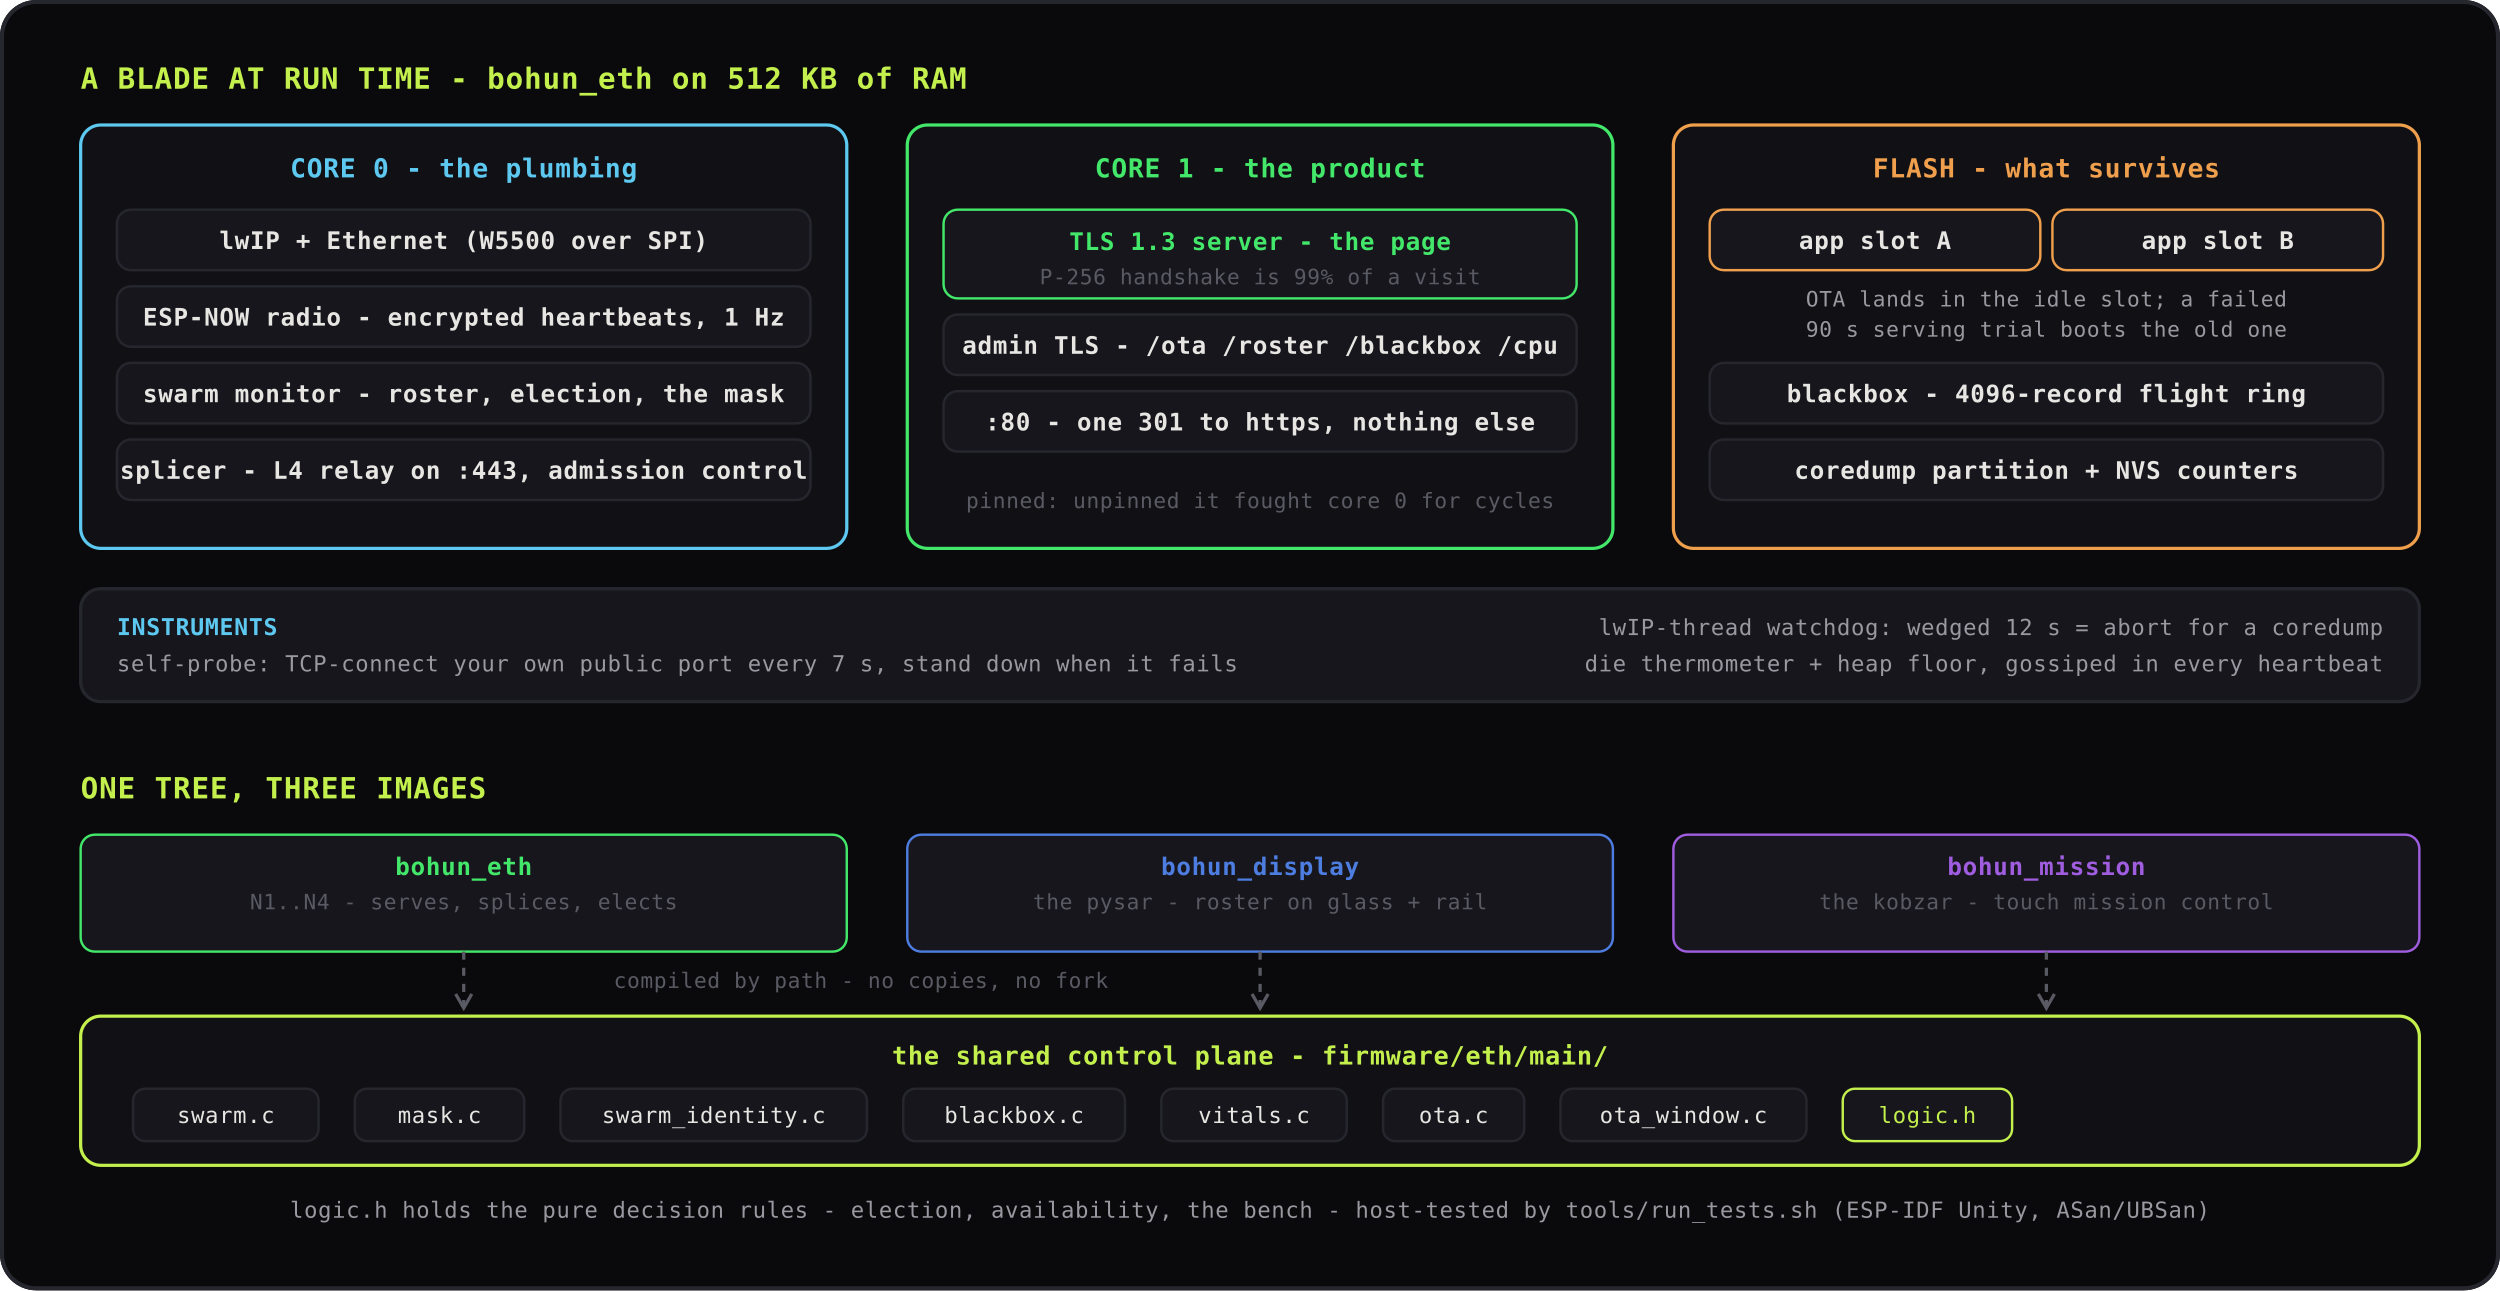
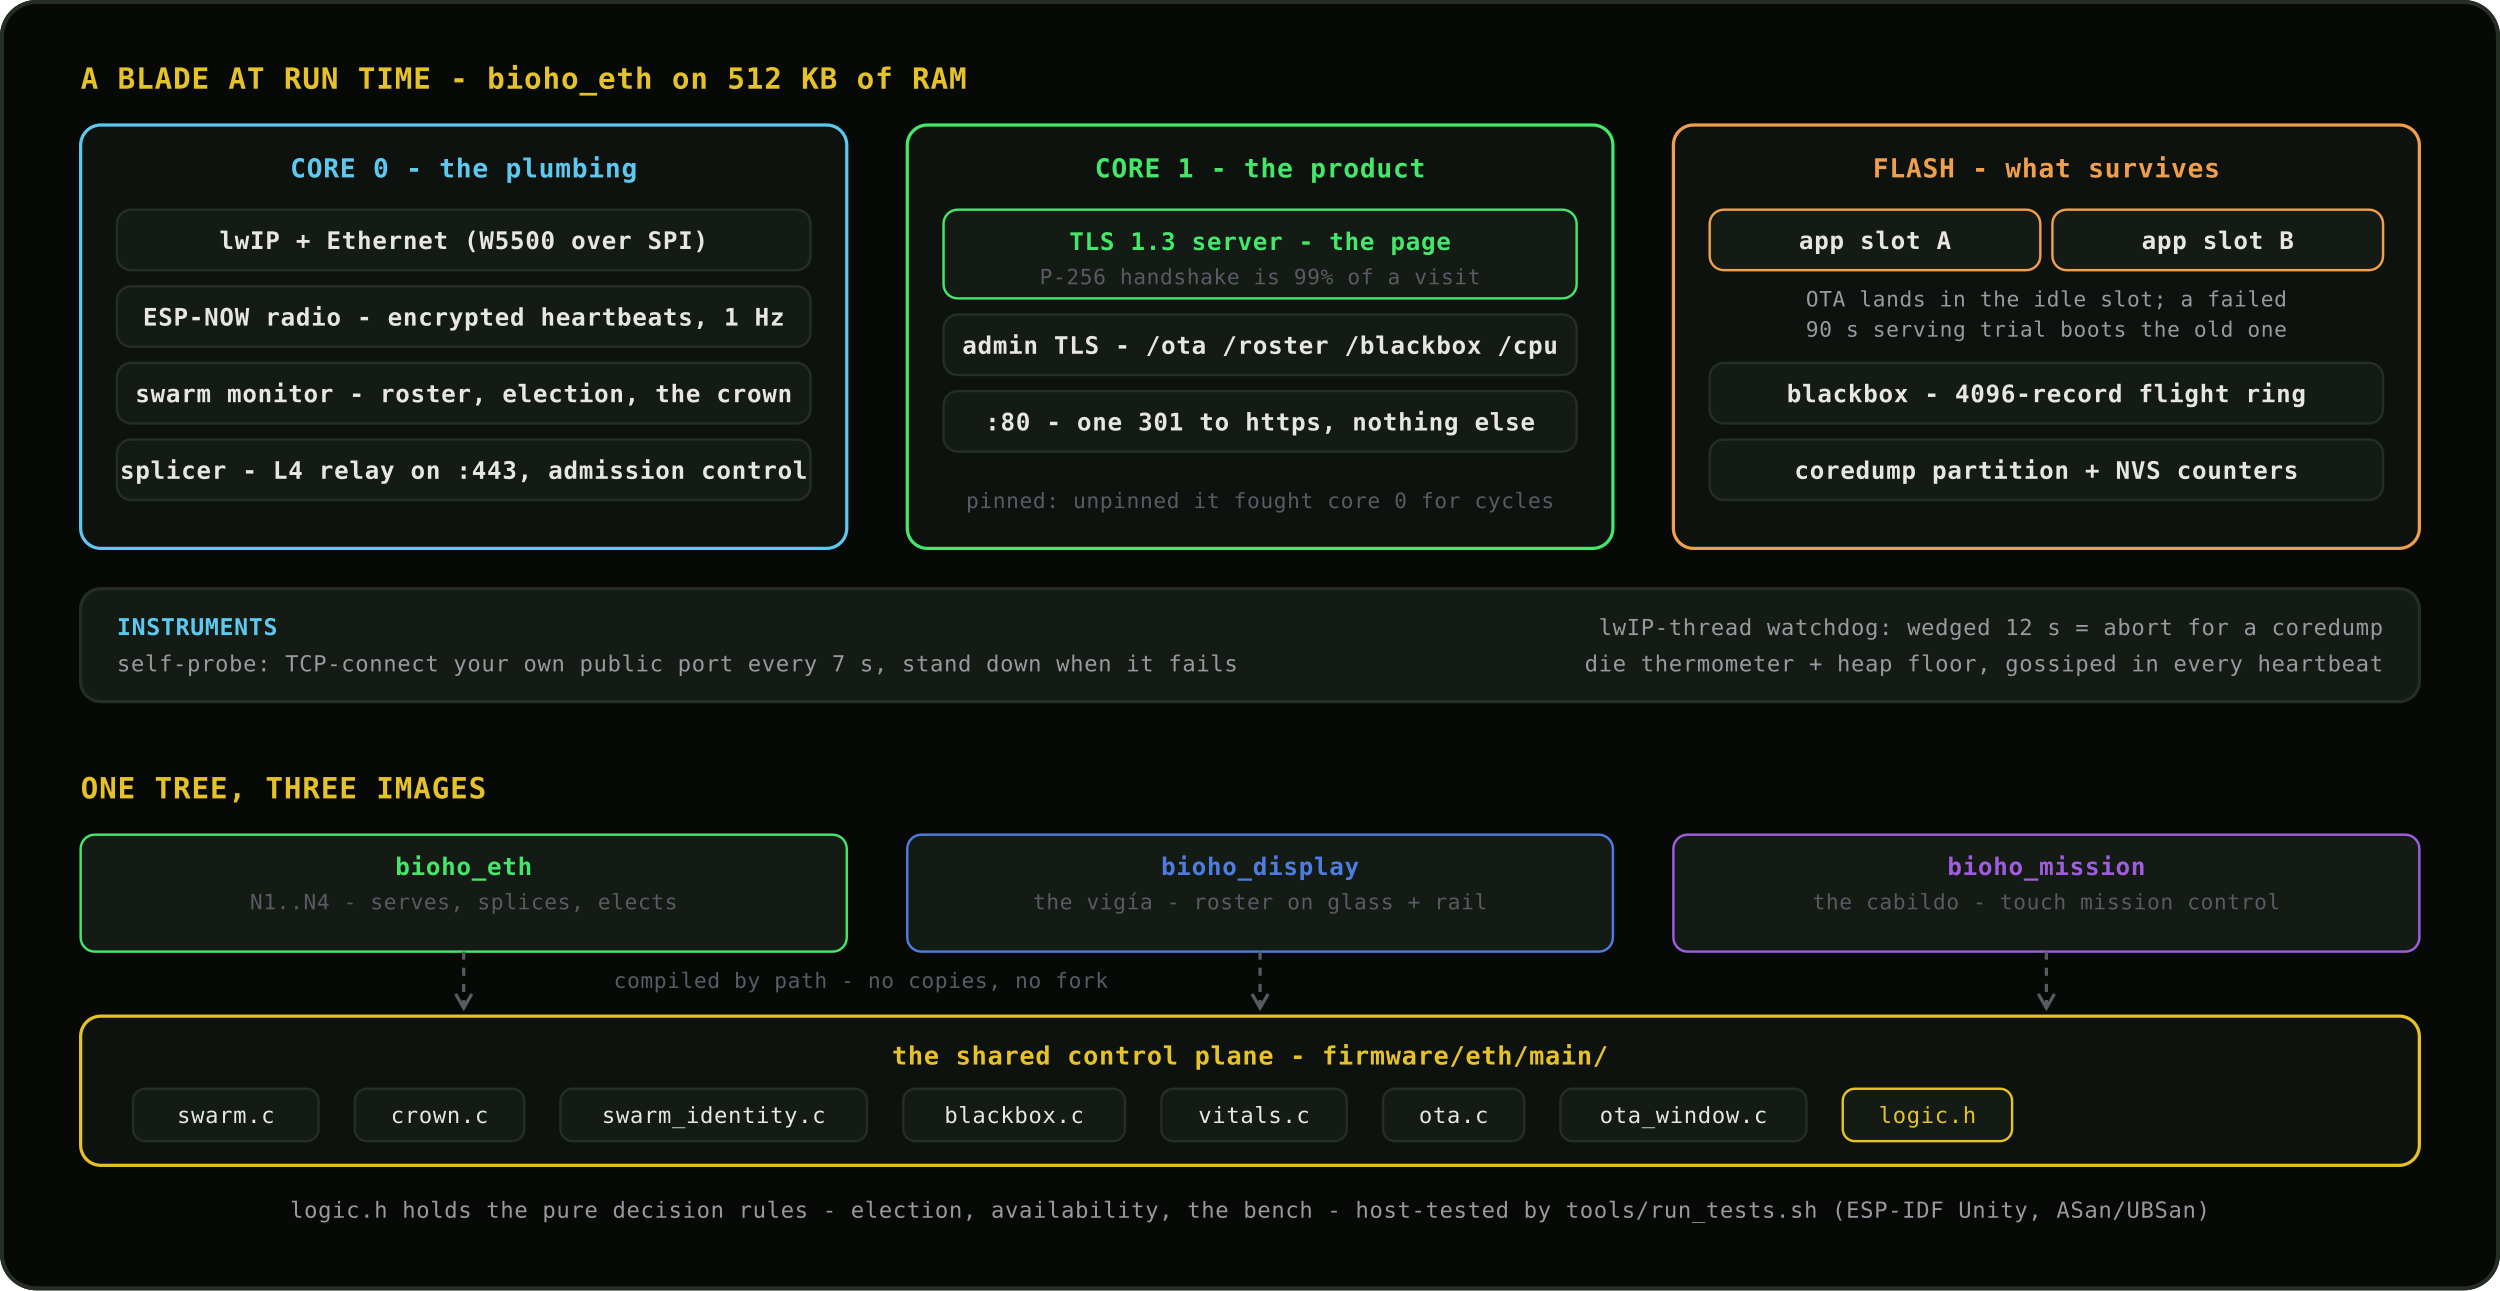
- <svg xmlns="http://www.w3.org/2000/svg" viewBox="0 0 1240 640" width="1240" height="640" role="img" aria-label="IVAN BOHUN firmware anatomy">
-   <rect width="1240" height="640" rx="18" fill="#0a0a0c" />
-   <rect x="1" y="1" width="1238" height="638" rx="17" fill="none" stroke="#26262e" stroke-width="2" />
-   <text x="40" y="44" font-family="ui-monospace,SFMono-Regular,Menlo,Consolas,monospace" font-size="14.5" fill="#c4f04d" text-anchor="start" font-weight="700" letter-spacing=".03em">A BLADE AT RUN TIME - bohun_eth on 512 KB of RAM</text>
-   <rect x="40" y="62" width="380" height="210" rx="10" fill="#111115" stroke="#5dc8f0" stroke-width="1.6" />
+ <svg xmlns="http://www.w3.org/2000/svg" viewBox="0 0 1240 640" width="1240" height="640" role="img" aria-label="BIOHÓ firmware anatomy">
+   <rect width="1240" height="640" rx="18" fill="#070907" />
+   <rect x="1" y="1" width="1238" height="638" rx="17" fill="none" stroke="#242e24" stroke-width="2" />
+   <text x="40" y="44" font-family="ui-monospace,SFMono-Regular,Menlo,Consolas,monospace" font-size="14.5" fill="#e6c229" text-anchor="start" font-weight="700" letter-spacing=".03em">A BLADE AT RUN TIME - bioho_eth on 512 KB of RAM</text>
+   <rect x="40" y="62" width="380" height="210" rx="10" fill="#0e120e" stroke="#5dc8f0" stroke-width="1.6" />
  <text x="230" y="88" font-family="ui-monospace,SFMono-Regular,Menlo,Consolas,monospace" font-size="13" fill="#5dc8f0" text-anchor="middle" font-weight="700" letter-spacing=".03em">CORE 0 - the plumbing</text>
-   <rect x="58" y="104" width="344" height="30" rx="7" fill="#16161c" stroke="#26262e" stroke-width="1.2" />
+   <rect x="58" y="104" width="344" height="30" rx="7" fill="#141a14" stroke="#242e24" stroke-width="1.2" />
  <text x="230.0" y="123.5" font-family="ui-monospace,SFMono-Regular,Menlo,Consolas,monospace" font-size="12" fill="#e8e6e3" text-anchor="middle" font-weight="600" letter-spacing=".03em">lwIP + Ethernet (W5500 over SPI)</text>
-   <rect x="58" y="142" width="344" height="30" rx="7" fill="#16161c" stroke="#26262e" stroke-width="1.2" />
+   <rect x="58" y="142" width="344" height="30" rx="7" fill="#141a14" stroke="#242e24" stroke-width="1.2" />
  <text x="230.0" y="161.5" font-family="ui-monospace,SFMono-Regular,Menlo,Consolas,monospace" font-size="12" fill="#e8e6e3" text-anchor="middle" font-weight="600" letter-spacing=".03em">ESP-NOW radio - encrypted heartbeats, 1 Hz</text>
-   <rect x="58" y="180" width="344" height="30" rx="7" fill="#16161c" stroke="#26262e" stroke-width="1.2" />
-   <text x="230.0" y="199.5" font-family="ui-monospace,SFMono-Regular,Menlo,Consolas,monospace" font-size="12" fill="#e8e6e3" text-anchor="middle" font-weight="600" letter-spacing=".03em">swarm monitor - roster, election, the mask</text>
-   <rect x="58" y="218" width="344" height="30" rx="7" fill="#16161c" stroke="#26262e" stroke-width="1.2" />
+   <rect x="58" y="180" width="344" height="30" rx="7" fill="#141a14" stroke="#242e24" stroke-width="1.2" />
+   <text x="230.0" y="199.5" font-family="ui-monospace,SFMono-Regular,Menlo,Consolas,monospace" font-size="12" fill="#e8e6e3" text-anchor="middle" font-weight="600" letter-spacing=".03em">swarm monitor - roster, election, the crown</text>
+   <rect x="58" y="218" width="344" height="30" rx="7" fill="#141a14" stroke="#242e24" stroke-width="1.2" />
  <text x="230.0" y="237.5" font-family="ui-monospace,SFMono-Regular,Menlo,Consolas,monospace" font-size="12" fill="#e8e6e3" text-anchor="middle" font-weight="600" letter-spacing=".03em">splicer - L4 relay on :443, admission control</text>
-   <rect x="450" y="62" width="350" height="210" rx="10" fill="#111115" stroke="#43e86a" stroke-width="1.6" />
+   <rect x="450" y="62" width="350" height="210" rx="10" fill="#0e120e" stroke="#43e86a" stroke-width="1.6" />
  <text x="625" y="88" font-family="ui-monospace,SFMono-Regular,Menlo,Consolas,monospace" font-size="13" fill="#43e86a" text-anchor="middle" font-weight="700" letter-spacing=".03em">CORE 1 - the product</text>
-   <rect x="468" y="104" width="314" height="44" rx="7" fill="#16161c" stroke="#43e86a" stroke-width="1.2" />
+   <rect x="468" y="104" width="314" height="44" rx="7" fill="#141a14" stroke="#43e86a" stroke-width="1.2" />
  <text x="625.0" y="124" font-family="ui-monospace,SFMono-Regular,Menlo,Consolas,monospace" font-size="12" fill="#43e86a" text-anchor="middle" font-weight="600" letter-spacing=".03em">TLS 1.3 server - the page</text>
  <text x="625.0" y="141" font-family="ui-monospace,SFMono-Regular,Menlo,Consolas,monospace" font-size="10.5" fill="#5a5a64" text-anchor="middle" letter-spacing=".03em">P-256 handshake is 99% of a visit</text>
-   <rect x="468" y="156" width="314" height="30" rx="7" fill="#16161c" stroke="#26262e" stroke-width="1.2" />
+   <rect x="468" y="156" width="314" height="30" rx="7" fill="#141a14" stroke="#242e24" stroke-width="1.2" />
  <text x="625.0" y="175.5" font-family="ui-monospace,SFMono-Regular,Menlo,Consolas,monospace" font-size="12" fill="#e8e6e3" text-anchor="middle" font-weight="600" letter-spacing=".03em">admin TLS - /ota /roster /blackbox /cpu</text>
-   <rect x="468" y="194" width="314" height="30" rx="7" fill="#16161c" stroke="#26262e" stroke-width="1.2" />
+   <rect x="468" y="194" width="314" height="30" rx="7" fill="#141a14" stroke="#242e24" stroke-width="1.2" />
  <text x="625.0" y="213.5" font-family="ui-monospace,SFMono-Regular,Menlo,Consolas,monospace" font-size="12" fill="#e8e6e3" text-anchor="middle" font-weight="600" letter-spacing=".03em">:80 - one 301 to https, nothing else</text>
  <text x="625" y="252" font-family="ui-monospace,SFMono-Regular,Menlo,Consolas,monospace" font-size="10.5" fill="#5a5a64" text-anchor="middle" letter-spacing=".03em">pinned: unpinned it fought core 0 for cycles</text>
-   <rect x="830" y="62" width="370" height="210" rx="10" fill="#111115" stroke="#f0a04d" stroke-width="1.6" />
+   <rect x="830" y="62" width="370" height="210" rx="10" fill="#0e120e" stroke="#f0a04d" stroke-width="1.6" />
  <text x="1015" y="88" font-family="ui-monospace,SFMono-Regular,Menlo,Consolas,monospace" font-size="13" fill="#f0a04d" text-anchor="middle" font-weight="700" letter-spacing=".03em">FLASH - what survives</text>
-   <rect x="848" y="104" width="164" height="30" rx="7" fill="#16161c" stroke="#f0a04d" stroke-width="1.2" />
+   <rect x="848" y="104" width="164" height="30" rx="7" fill="#141a14" stroke="#f0a04d" stroke-width="1.2" />
  <text x="930.0" y="123.5" font-family="ui-monospace,SFMono-Regular,Menlo,Consolas,monospace" font-size="12" fill="#e8e6e3" text-anchor="middle" font-weight="600" letter-spacing=".03em">app slot A</text>
-   <rect x="1018" y="104" width="164" height="30" rx="7" fill="#16161c" stroke="#f0a04d" stroke-width="1.2" />
+   <rect x="1018" y="104" width="164" height="30" rx="7" fill="#141a14" stroke="#f0a04d" stroke-width="1.2" />
  <text x="1100.0" y="123.5" font-family="ui-monospace,SFMono-Regular,Menlo,Consolas,monospace" font-size="12" fill="#e8e6e3" text-anchor="middle" font-weight="600" letter-spacing=".03em">app slot B</text>
  <text x="1015" y="152" font-family="ui-monospace,SFMono-Regular,Menlo,Consolas,monospace" font-size="10.5" fill="#9a98a0" text-anchor="middle" letter-spacing=".03em">OTA lands in the idle slot; a failed</text>
  <text x="1015" y="167" font-family="ui-monospace,SFMono-Regular,Menlo,Consolas,monospace" font-size="10.5" fill="#9a98a0" text-anchor="middle" letter-spacing=".03em">90 s serving trial boots the old one</text>
-   <rect x="848" y="180" width="334" height="30" rx="7" fill="#16161c" stroke="#26262e" stroke-width="1.2" />
+   <rect x="848" y="180" width="334" height="30" rx="7" fill="#141a14" stroke="#242e24" stroke-width="1.2" />
  <text x="1015.0" y="199.5" font-family="ui-monospace,SFMono-Regular,Menlo,Consolas,monospace" font-size="12" fill="#e8e6e3" text-anchor="middle" font-weight="600" letter-spacing=".03em">blackbox - 4096-record flight ring</text>
-   <rect x="848" y="218" width="334" height="30" rx="7" fill="#16161c" stroke="#26262e" stroke-width="1.2" />
+   <rect x="848" y="218" width="334" height="30" rx="7" fill="#141a14" stroke="#242e24" stroke-width="1.2" />
  <text x="1015.0" y="237.5" font-family="ui-monospace,SFMono-Regular,Menlo,Consolas,monospace" font-size="12" fill="#e8e6e3" text-anchor="middle" font-weight="600" letter-spacing=".03em">coredump partition + NVS counters</text>
-   <rect x="40" y="292" width="1160" height="56" rx="10" fill="#16161c" stroke="#26262e" stroke-width="1.6" />
+   <rect x="40" y="292" width="1160" height="56" rx="10" fill="#141a14" stroke="#242e24" stroke-width="1.6" />
  <text x="58" y="315" font-family="ui-monospace,SFMono-Regular,Menlo,Consolas,monospace" font-size="11.5" fill="#5dc8f0" text-anchor="start" font-weight="700" letter-spacing=".03em">INSTRUMENTS</text>
  <text x="58" y="333" font-family="ui-monospace,SFMono-Regular,Menlo,Consolas,monospace" font-size="11" fill="#9a98a0" text-anchor="start" letter-spacing=".03em">self-probe: TCP-connect your own public port every 7 s, stand down when it fails</text>
  <text x="1182" y="315" font-family="ui-monospace,SFMono-Regular,Menlo,Consolas,monospace" font-size="11" fill="#9a98a0" text-anchor="end" letter-spacing=".03em">lwIP-thread watchdog: wedged 12 s = abort for a coredump</text>
  <text x="1182" y="333" font-family="ui-monospace,SFMono-Regular,Menlo,Consolas,monospace" font-size="11" fill="#9a98a0" text-anchor="end" letter-spacing=".03em">die thermometer + heap floor, gossiped in every heartbeat</text>
-   <text x="40" y="396" font-family="ui-monospace,SFMono-Regular,Menlo,Consolas,monospace" font-size="14.5" fill="#c4f04d" text-anchor="start" font-weight="700" letter-spacing=".03em">ONE TREE, THREE IMAGES</text>
-   <rect x="40" y="414" width="380" height="58" rx="7" fill="#16161c" stroke="#43e86a" stroke-width="1.2" />
-   <text x="230.0" y="434" font-family="ui-monospace,SFMono-Regular,Menlo,Consolas,monospace" font-size="12" fill="#43e86a" text-anchor="middle" font-weight="600" letter-spacing=".03em">bohun_eth</text>
+   <text x="40" y="396" font-family="ui-monospace,SFMono-Regular,Menlo,Consolas,monospace" font-size="14.5" fill="#e6c229" text-anchor="start" font-weight="700" letter-spacing=".03em">ONE TREE, THREE IMAGES</text>
+   <rect x="40" y="414" width="380" height="58" rx="7" fill="#141a14" stroke="#43e86a" stroke-width="1.2" />
+   <text x="230.0" y="434" font-family="ui-monospace,SFMono-Regular,Menlo,Consolas,monospace" font-size="12" fill="#43e86a" text-anchor="middle" font-weight="600" letter-spacing=".03em">bioho_eth</text>
  <text x="230.0" y="451" font-family="ui-monospace,SFMono-Regular,Menlo,Consolas,monospace" font-size="10.5" fill="#5a5a64" text-anchor="middle" letter-spacing=".03em">N1..N4 - serves, splices, elects</text>
-   <rect x="450" y="414" width="350" height="58" rx="7" fill="#16161c" stroke="#4d7de0" stroke-width="1.2" />
-   <text x="625.0" y="434" font-family="ui-monospace,SFMono-Regular,Menlo,Consolas,monospace" font-size="12" fill="#4d7de0" text-anchor="middle" font-weight="600" letter-spacing=".03em">bohun_display</text>
-   <text x="625.0" y="451" font-family="ui-monospace,SFMono-Regular,Menlo,Consolas,monospace" font-size="10.5" fill="#5a5a64" text-anchor="middle" letter-spacing=".03em">the pysar - roster on glass + rail</text>
-   <rect x="830" y="414" width="370" height="58" rx="7" fill="#16161c" stroke="#a05de0" stroke-width="1.2" />
-   <text x="1015.0" y="434" font-family="ui-monospace,SFMono-Regular,Menlo,Consolas,monospace" font-size="12" fill="#a05de0" text-anchor="middle" font-weight="600" letter-spacing=".03em">bohun_mission</text>
-   <text x="1015.0" y="451" font-family="ui-monospace,SFMono-Regular,Menlo,Consolas,monospace" font-size="10.5" fill="#5a5a64" text-anchor="middle" letter-spacing=".03em">the kobzar - touch mission control</text>
+   <rect x="450" y="414" width="350" height="58" rx="7" fill="#141a14" stroke="#4d7de0" stroke-width="1.2" />
+   <text x="625.0" y="434" font-family="ui-monospace,SFMono-Regular,Menlo,Consolas,monospace" font-size="12" fill="#4d7de0" text-anchor="middle" font-weight="600" letter-spacing=".03em">bioho_display</text>
+   <text x="625.0" y="451" font-family="ui-monospace,SFMono-Regular,Menlo,Consolas,monospace" font-size="10.5" fill="#5a5a64" text-anchor="middle" letter-spacing=".03em">the vigía - roster on glass + rail</text>
+   <rect x="830" y="414" width="370" height="58" rx="7" fill="#141a14" stroke="#a05de0" stroke-width="1.2" />
+   <text x="1015.0" y="434" font-family="ui-monospace,SFMono-Regular,Menlo,Consolas,monospace" font-size="12" fill="#a05de0" text-anchor="middle" font-weight="600" letter-spacing=".03em">bioho_mission</text>
+   <text x="1015.0" y="451" font-family="ui-monospace,SFMono-Regular,Menlo,Consolas,monospace" font-size="10.5" fill="#5a5a64" text-anchor="middle" letter-spacing=".03em">the cabildo - touch mission control</text>
  <line x1="230" y1="472" x2="230" y2="500" stroke="#5a5a64" stroke-width="1.6" stroke-dasharray="4 4" />
  <path d="M 226 493 L 230 500 L 234 493" fill="none" stroke="#5a5a64" stroke-width="1.6" />
  <line x1="625" y1="472" x2="625" y2="500" stroke="#5a5a64" stroke-width="1.6" stroke-dasharray="4 4" />
  <path d="M 621 493 L 625 500 L 629 493" fill="none" stroke="#5a5a64" stroke-width="1.6" />
  <line x1="1015" y1="472" x2="1015" y2="500" stroke="#5a5a64" stroke-width="1.6" stroke-dasharray="4 4" />
  <path d="M 1011 493 L 1015 500 L 1019 493" fill="none" stroke="#5a5a64" stroke-width="1.6" />
  <text x="427" y="490" font-family="ui-monospace,SFMono-Regular,Menlo,Consolas,monospace" font-size="10.5" fill="#5a5a64" text-anchor="middle" letter-spacing=".03em">compiled by path - no copies, no fork</text>
-   <rect x="40" y="504" width="1160" height="74" rx="10" fill="#111115" stroke="#c4f04d" stroke-width="1.6" />
-   <text x="620" y="528" font-family="ui-monospace,SFMono-Regular,Menlo,Consolas,monospace" font-size="12.5" fill="#c4f04d" text-anchor="middle" font-weight="700" letter-spacing=".03em">the shared control plane - firmware/eth/main/</text>
-   <rect x="66" y="540" width="92" height="26" rx="6" fill="#16161c" stroke="#26262e" stroke-width="1.2" />
+   <rect x="40" y="504" width="1160" height="74" rx="10" fill="#0e120e" stroke="#e6c229" stroke-width="1.6" />
+   <text x="620" y="528" font-family="ui-monospace,SFMono-Regular,Menlo,Consolas,monospace" font-size="12.5" fill="#e6c229" text-anchor="middle" font-weight="700" letter-spacing=".03em">the shared control plane - firmware/eth/main/</text>
+   <rect x="66" y="540" width="92" height="26" rx="6" fill="#141a14" stroke="#242e24" stroke-width="1.2" />
  <text x="112.0" y="557" font-family="ui-monospace,SFMono-Regular,Menlo,Consolas,monospace" font-size="11" fill="#e8e6e3" text-anchor="middle" letter-spacing=".03em">swarm.c</text>
-   <rect x="176" y="540" width="84" height="26" rx="6" fill="#16161c" stroke="#26262e" stroke-width="1.2" />
-   <text x="218.0" y="557" font-family="ui-monospace,SFMono-Regular,Menlo,Consolas,monospace" font-size="11" fill="#e8e6e3" text-anchor="middle" letter-spacing=".03em">mask.c</text>
-   <rect x="278" y="540" width="152" height="26" rx="6" fill="#16161c" stroke="#26262e" stroke-width="1.2" />
+   <rect x="176" y="540" width="84" height="26" rx="6" fill="#141a14" stroke="#242e24" stroke-width="1.2" />
+   <text x="218.0" y="557" font-family="ui-monospace,SFMono-Regular,Menlo,Consolas,monospace" font-size="11" fill="#e8e6e3" text-anchor="middle" letter-spacing=".03em">crown.c</text>
+   <rect x="278" y="540" width="152" height="26" rx="6" fill="#141a14" stroke="#242e24" stroke-width="1.2" />
  <text x="354.0" y="557" font-family="ui-monospace,SFMono-Regular,Menlo,Consolas,monospace" font-size="11" fill="#e8e6e3" text-anchor="middle" letter-spacing=".03em">swarm_identity.c</text>
-   <rect x="448" y="540" width="110" height="26" rx="6" fill="#16161c" stroke="#26262e" stroke-width="1.2" />
+   <rect x="448" y="540" width="110" height="26" rx="6" fill="#141a14" stroke="#242e24" stroke-width="1.2" />
  <text x="503.0" y="557" font-family="ui-monospace,SFMono-Regular,Menlo,Consolas,monospace" font-size="11" fill="#e8e6e3" text-anchor="middle" letter-spacing=".03em">blackbox.c</text>
-   <rect x="576" y="540" width="92" height="26" rx="6" fill="#16161c" stroke="#26262e" stroke-width="1.2" />
+   <rect x="576" y="540" width="92" height="26" rx="6" fill="#141a14" stroke="#242e24" stroke-width="1.2" />
  <text x="622.0" y="557" font-family="ui-monospace,SFMono-Regular,Menlo,Consolas,monospace" font-size="11" fill="#e8e6e3" text-anchor="middle" letter-spacing=".03em">vitals.c</text>
-   <rect x="686" y="540" width="70" height="26" rx="6" fill="#16161c" stroke="#26262e" stroke-width="1.2" />
+   <rect x="686" y="540" width="70" height="26" rx="6" fill="#141a14" stroke="#242e24" stroke-width="1.2" />
  <text x="721.0" y="557" font-family="ui-monospace,SFMono-Regular,Menlo,Consolas,monospace" font-size="11" fill="#e8e6e3" text-anchor="middle" letter-spacing=".03em">ota.c</text>
-   <rect x="774" y="540" width="122" height="26" rx="6" fill="#16161c" stroke="#26262e" stroke-width="1.2" />
+   <rect x="774" y="540" width="122" height="26" rx="6" fill="#141a14" stroke="#242e24" stroke-width="1.2" />
  <text x="835.0" y="557" font-family="ui-monospace,SFMono-Regular,Menlo,Consolas,monospace" font-size="11" fill="#e8e6e3" text-anchor="middle" letter-spacing=".03em">ota_window.c</text>
-   <rect x="914" y="540" width="84" height="26" rx="6" fill="#16161c" stroke="#c4f04d" stroke-width="1.2" />
-   <text x="956.0" y="557" font-family="ui-monospace,SFMono-Regular,Menlo,Consolas,monospace" font-size="11" fill="#c4f04d" text-anchor="middle" letter-spacing=".03em">logic.h</text>
+   <rect x="914" y="540" width="84" height="26" rx="6" fill="#141a14" stroke="#e6c229" stroke-width="1.2" />
+   <text x="956.0" y="557" font-family="ui-monospace,SFMono-Regular,Menlo,Consolas,monospace" font-size="11" fill="#e6c229" text-anchor="middle" letter-spacing=".03em">logic.h</text>
  <text x="620" y="604" font-family="ui-monospace,SFMono-Regular,Menlo,Consolas,monospace" font-size="11" fill="#9a98a0" text-anchor="middle" letter-spacing=".03em">logic.h holds the pure decision rules - election, availability, the bench - host-tested by tools/run_tests.sh (ESP-IDF Unity, ASan/UBSan)</text>
</svg>
